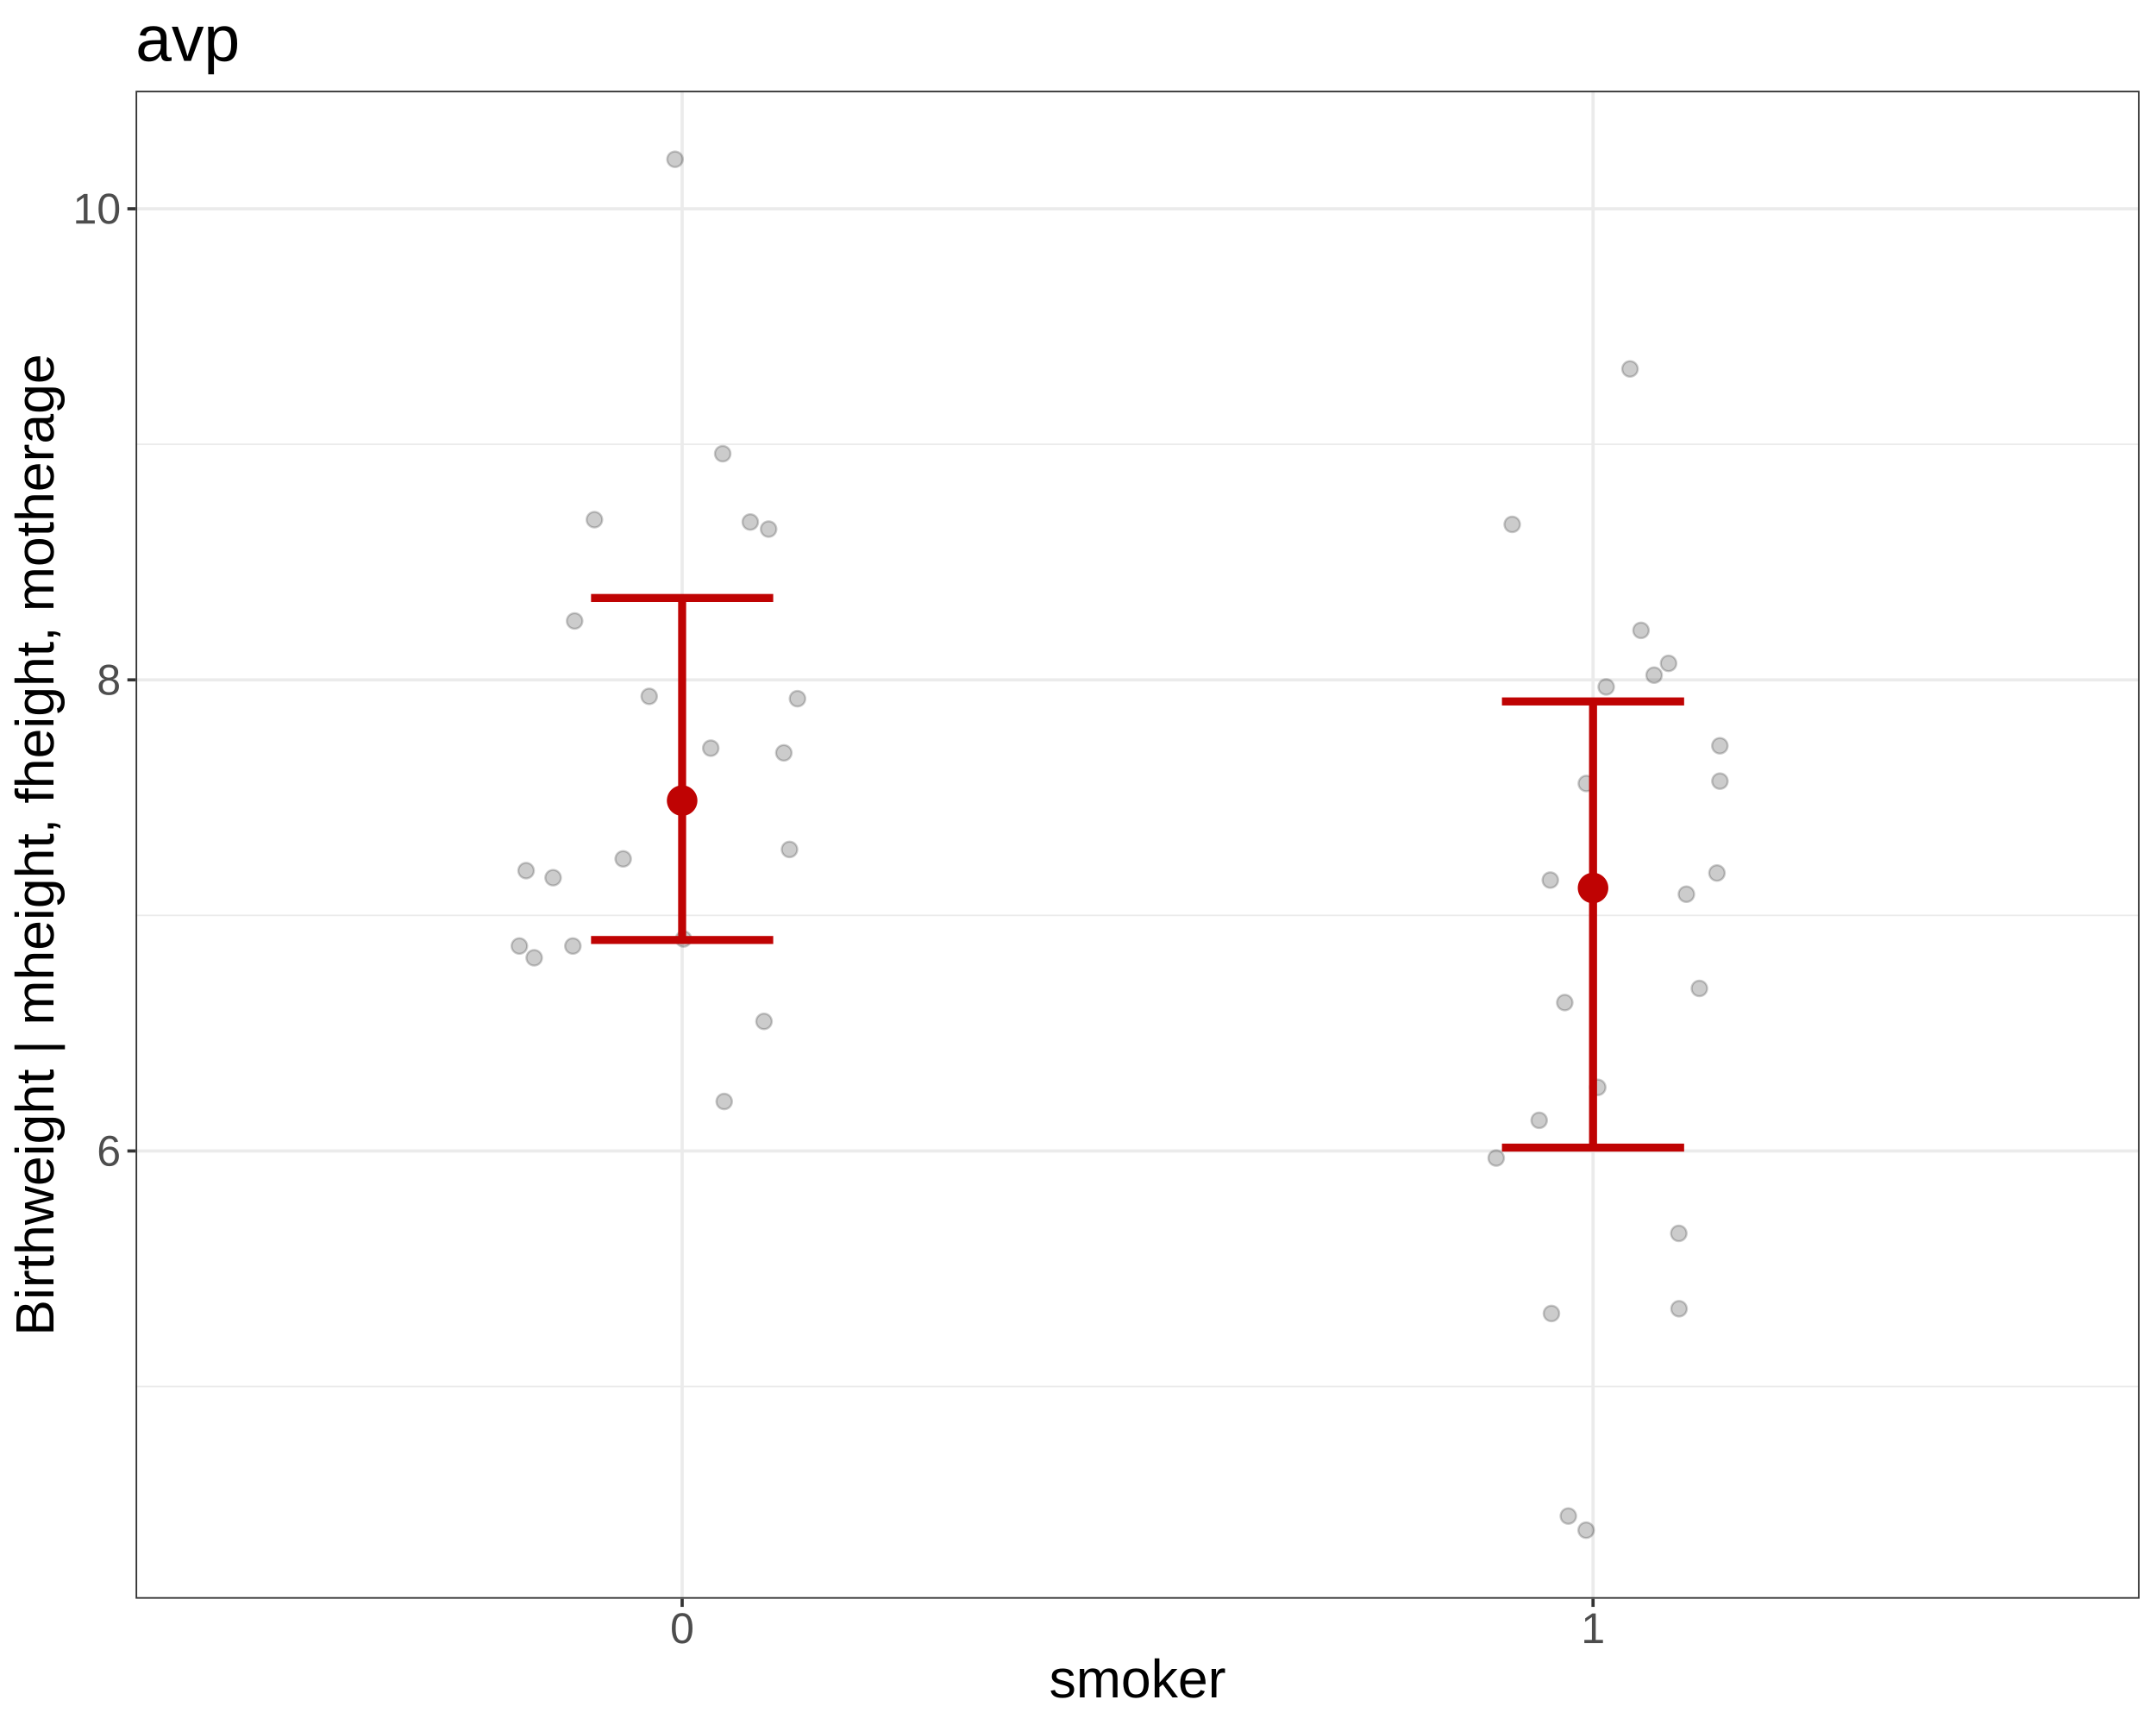
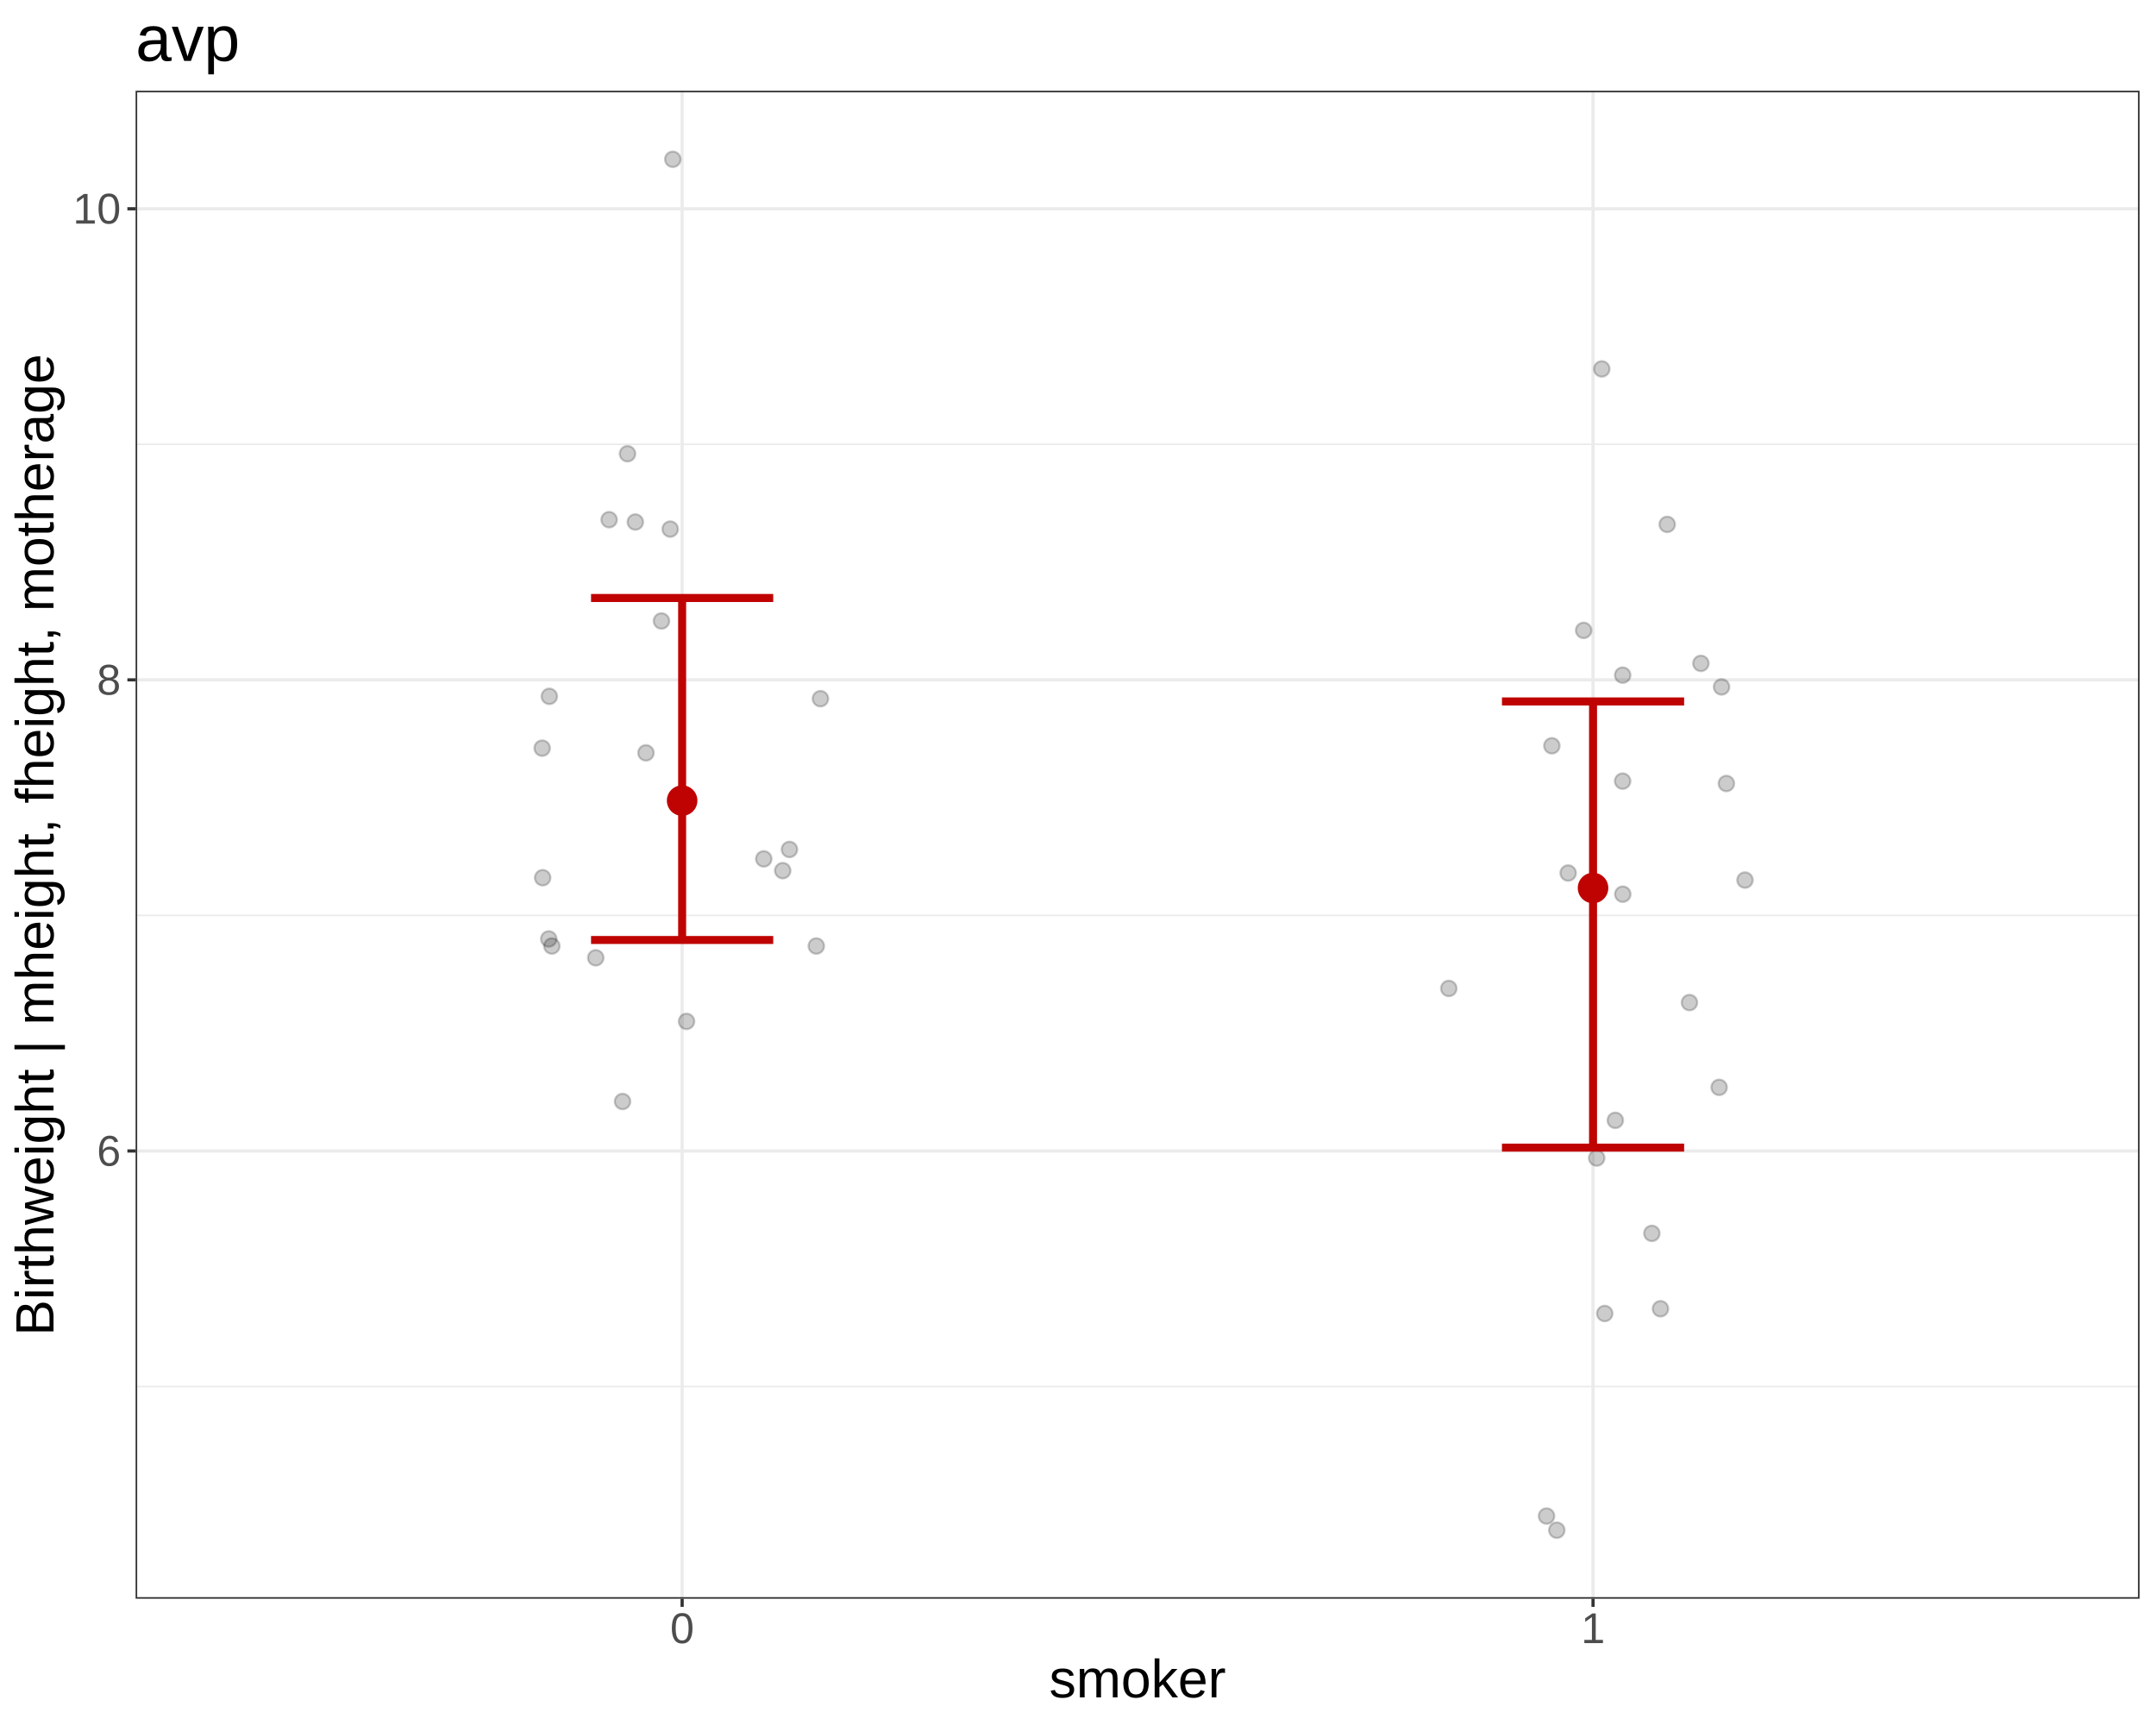
<svg xmlns="http://www.w3.org/2000/svg" viewBox="0 0 720.00 576.00">
  <defs>
    <style type="text/css">
    line, polyline, polygon, path, rect, circle {
      fill: none;
      stroke: #000000;
      stroke-linecap: round;
      stroke-linejoin: round;
      stroke-miterlimit: 10.00;
    }
  </style>
  </defs>
  <rect width="100%" height="100%" style="stroke: none; fill: #FFFFFF;" />
  <rect x="0.00" y="0.00" width="720.00" height="576.00" style="stroke-width: 1.07; stroke: #FFFFFF; fill: #FFFFFF;" />
  <defs>
    <clipPath id="cpNDUuMjh8NzE0LjUyfDUzMy44M3wzMC4zMA==">
      <rect x="45.28" y="30.30" width="669.24" height="503.53" />
    </clipPath>
  </defs>
  <rect x="45.28" y="30.30" width="669.24" height="503.53" style="stroke-width: 1.07; stroke: none; fill: #FFFFFF;" clip-path="url(#cpNDUuMjh8NzE0LjUyfDUzMy44M3wzMC4zMA==)" />
  <polyline points="45.28,462.97 714.52,462.97 " style="stroke-width: 0.53; stroke: #EBEBEB; stroke-linecap: butt;" clip-path="url(#cpNDUuMjh8NzE0LjUyfDUzMy44M3wzMC4zMA==)" />
  <polyline points="45.28,305.66 714.52,305.66 " style="stroke-width: 0.53; stroke: #EBEBEB; stroke-linecap: butt;" clip-path="url(#cpNDUuMjh8NzE0LjUyfDUzMy44M3wzMC4zMA==)" />
  <polyline points="45.28,148.36 714.52,148.36 " style="stroke-width: 0.53; stroke: #EBEBEB; stroke-linecap: butt;" clip-path="url(#cpNDUuMjh8NzE0LjUyfDUzMy44M3wzMC4zMA==)" />
  <polyline points="45.28,384.32 714.52,384.32 " style="stroke-width: 1.07; stroke: #EBEBEB; stroke-linecap: butt;" clip-path="url(#cpNDUuMjh8NzE0LjUyfDUzMy44M3wzMC4zMA==)" />
  <polyline points="45.28,227.01 714.52,227.01 " style="stroke-width: 1.07; stroke: #EBEBEB; stroke-linecap: butt;" clip-path="url(#cpNDUuMjh8NzE0LjUyfDUzMy44M3wzMC4zMA==)" />
  <polyline points="45.28,69.71 714.52,69.71 " style="stroke-width: 1.07; stroke: #EBEBEB; stroke-linecap: butt;" clip-path="url(#cpNDUuMjh8NzE0LjUyfDUzMy44M3wzMC4zMA==)" />
  <polyline points="227.80,533.83 227.80,30.30 " style="stroke-width: 1.07; stroke: #EBEBEB; stroke-linecap: butt;" clip-path="url(#cpNDUuMjh8NzE0LjUyfDUzMy44M3wzMC4zMA==)" />
  <polyline points="532.00,533.83 532.00,30.30 " style="stroke-width: 1.07; stroke: #EBEBEB; stroke-linecap: butt;" clip-path="url(#cpNDUuMjh8NzE0LjUyfDUzMy44M3wzMC4zMA==)" />
-   <circle cx="228.26" cy="313.53" r="1.95pt" style="stroke-width: 0.71; stroke: #000000; stroke-opacity: 0.20; fill: #000000; fill-opacity: 0.20;" clip-path="url(#cpNDUuMjh8NzE0LjUyfDUzMy44M3wzMC4zMA==)" />
-   <circle cx="523.75" cy="506.23" r="1.95pt" style="stroke-width: 0.71; stroke: #000000; stroke-opacity: 0.20; fill: #000000; fill-opacity: 0.20;" clip-path="url(#cpNDUuMjh8NzE0LjUyfDUzMy44M3wzMC4zMA==)" />
-   <circle cx="241.85" cy="367.80" r="1.95pt" style="stroke-width: 0.71; stroke: #000000; stroke-opacity: 0.20; fill: #000000; fill-opacity: 0.20;" clip-path="url(#cpNDUuMjh8NzE0LjUyfDUzMy44M3wzMC4zMA==)" />
-   <circle cx="529.69" cy="510.95" r="1.95pt" style="stroke-width: 0.71; stroke: #000000; stroke-opacity: 0.20; fill: #000000; fill-opacity: 0.20;" clip-path="url(#cpNDUuMjh8NzE0LjUyfDUzMy44M3wzMC4zMA==)" />
-   <circle cx="518.11" cy="438.59" r="1.95pt" style="stroke-width: 0.71; stroke: #000000; stroke-opacity: 0.20; fill: #000000; fill-opacity: 0.20;" clip-path="url(#cpNDUuMjh8NzE0LjUyfDUzMy44M3wzMC4zMA==)" />
-   <circle cx="184.71" cy="293.08" r="1.95pt" style="stroke-width: 0.71; stroke: #000000; stroke-opacity: 0.20; fill: #000000; fill-opacity: 0.20;" clip-path="url(#cpNDUuMjh8NzE0LjUyfDUzMy44M3wzMC4zMA==)" />
-   <circle cx="560.72" cy="437.01" r="1.95pt" style="stroke-width: 0.71; stroke: #000000; stroke-opacity: 0.20; fill: #000000; fill-opacity: 0.20;" clip-path="url(#cpNDUuMjh8NzE0LjUyfDUzMy44M3wzMC4zMA==)" />
-   <circle cx="499.66" cy="386.68" r="1.95pt" style="stroke-width: 0.71; stroke: #000000; stroke-opacity: 0.20; fill: #000000; fill-opacity: 0.20;" clip-path="url(#cpNDUuMjh8NzE0LjUyfDUzMy44M3wzMC4zMA==)" />
-   <circle cx="266.32" cy="233.30" r="1.95pt" style="stroke-width: 0.71; stroke: #000000; stroke-opacity: 0.20; fill: #000000; fill-opacity: 0.20;" clip-path="url(#cpNDUuMjh8NzE0LjUyfDUzMy44M3wzMC4zMA==)" />
-   <circle cx="208.11" cy="286.79" r="1.95pt" style="stroke-width: 0.71; stroke: #000000; stroke-opacity: 0.20; fill: #000000; fill-opacity: 0.20;" clip-path="url(#cpNDUuMjh8NzE0LjUyfDUzMy44M3wzMC4zMA==)" />
-   <circle cx="198.51" cy="173.53" r="1.95pt" style="stroke-width: 0.71; stroke: #000000; stroke-opacity: 0.20; fill: #000000; fill-opacity: 0.20;" clip-path="url(#cpNDUuMjh8NzE0LjUyfDUzMy44M3wzMC4zMA==)" />
-   <circle cx="263.66" cy="283.64" r="1.95pt" style="stroke-width: 0.71; stroke: #000000; stroke-opacity: 0.20; fill: #000000; fill-opacity: 0.20;" clip-path="url(#cpNDUuMjh8NzE0LjUyfDUzMy44M3wzMC4zMA==)" />
-   <circle cx="567.51" cy="330.05" r="1.95pt" style="stroke-width: 0.71; stroke: #000000; stroke-opacity: 0.20; fill: #000000; fill-opacity: 0.20;" clip-path="url(#cpNDUuMjh8NzE0LjUyfDUzMy44M3wzMC4zMA==)" />
-   <circle cx="529.75" cy="261.62" r="1.95pt" style="stroke-width: 0.71; stroke: #000000; stroke-opacity: 0.20; fill: #000000; fill-opacity: 0.20;" clip-path="url(#cpNDUuMjh8NzE0LjUyfDUzMy44M3wzMC4zMA==)" />
-   <circle cx="173.44" cy="315.89" r="1.95pt" style="stroke-width: 0.71; stroke: #000000; stroke-opacity: 0.20; fill: #000000; fill-opacity: 0.20;" clip-path="url(#cpNDUuMjh8NzE0LjUyfDUzMy44M3wzMC4zMA==)" />
-   <circle cx="255.14" cy="341.06" r="1.95pt" style="stroke-width: 0.71; stroke: #000000; stroke-opacity: 0.20; fill: #000000; fill-opacity: 0.20;" clip-path="url(#cpNDUuMjh8NzE0LjUyfDUzMy44M3wzMC4zMA==)" />
-   <circle cx="574.37" cy="260.83" r="1.95pt" style="stroke-width: 0.71; stroke: #000000; stroke-opacity: 0.20; fill: #000000; fill-opacity: 0.20;" clip-path="url(#cpNDUuMjh8NzE0LjUyfDUzMy44M3wzMC4zMA==)" />
-   <circle cx="536.39" cy="229.37" r="1.95pt" style="stroke-width: 0.71; stroke: #000000; stroke-opacity: 0.20; fill: #000000; fill-opacity: 0.20;" clip-path="url(#cpNDUuMjh8NzE0LjUyfDUzMy44M3wzMC4zMA==)" />
-   <circle cx="533.58" cy="363.08" r="1.95pt" style="stroke-width: 0.71; stroke: #000000; stroke-opacity: 0.20; fill: #000000; fill-opacity: 0.20;" clip-path="url(#cpNDUuMjh8NzE0LjUyfDUzMy44M3wzMC4zMA==)" />
-   <circle cx="514.01" cy="374.09" r="1.95pt" style="stroke-width: 0.71; stroke: #000000; stroke-opacity: 0.20; fill: #000000; fill-opacity: 0.20;" clip-path="url(#cpNDUuMjh8NzE0LjUyfDUzMy44M3wzMC4zMA==)" />
-   <circle cx="522.56" cy="334.77" r="1.95pt" style="stroke-width: 0.71; stroke: #000000; stroke-opacity: 0.20; fill: #000000; fill-opacity: 0.20;" clip-path="url(#cpNDUuMjh8NzE0LjUyfDUzMy44M3wzMC4zMA==)" />
-   <circle cx="250.56" cy="174.31" r="1.95pt" style="stroke-width: 0.71; stroke: #000000; stroke-opacity: 0.20; fill: #000000; fill-opacity: 0.20;" clip-path="url(#cpNDUuMjh8NzE0LjUyfDUzMy44M3wzMC4zMA==)" />
-   <circle cx="241.35" cy="151.50" r="1.95pt" style="stroke-width: 0.71; stroke: #000000; stroke-opacity: 0.20; fill: #000000; fill-opacity: 0.20;" clip-path="url(#cpNDUuMjh8NzE0LjUyfDUzMy44M3wzMC4zMA==)" />
-   <circle cx="178.39" cy="319.82" r="1.95pt" style="stroke-width: 0.71; stroke: #000000; stroke-opacity: 0.20; fill: #000000; fill-opacity: 0.20;" clip-path="url(#cpNDUuMjh8NzE0LjUyfDUzMy44M3wzMC4zMA==)" />
-   <circle cx="191.31" cy="315.89" r="1.95pt" style="stroke-width: 0.71; stroke: #000000; stroke-opacity: 0.20; fill: #000000; fill-opacity: 0.20;" clip-path="url(#cpNDUuMjh8NzE0LjUyfDUzMy44M3wzMC4zMA==)" />
-   <circle cx="573.38" cy="291.51" r="1.95pt" style="stroke-width: 0.71; stroke: #000000; stroke-opacity: 0.20; fill: #000000; fill-opacity: 0.20;" clip-path="url(#cpNDUuMjh8NzE0LjUyfDUzMy44M3wzMC4zMA==)" />
-   <circle cx="548.02" cy="210.49" r="1.95pt" style="stroke-width: 0.71; stroke: #000000; stroke-opacity: 0.20; fill: #000000; fill-opacity: 0.20;" clip-path="url(#cpNDUuMjh8NzE0LjUyfDUzMy44M3wzMC4zMA==)" />
-   <circle cx="552.39" cy="225.44" r="1.95pt" style="stroke-width: 0.71; stroke: #000000; stroke-opacity: 0.20; fill: #000000; fill-opacity: 0.20;" clip-path="url(#cpNDUuMjh8NzE0LjUyfDUzMy44M3wzMC4zMA==)" />
-   <circle cx="574.35" cy="249.03" r="1.95pt" style="stroke-width: 0.71; stroke: #000000; stroke-opacity: 0.20; fill: #000000; fill-opacity: 0.20;" clip-path="url(#cpNDUuMjh8NzE0LjUyfDUzMy44M3wzMC4zMA==)" />
-   <circle cx="560.64" cy="411.84" r="1.95pt" style="stroke-width: 0.71; stroke: #000000; stroke-opacity: 0.20; fill: #000000; fill-opacity: 0.20;" clip-path="url(#cpNDUuMjh8NzE0LjUyfDUzMy44M3wzMC4zMA==)" />
-   <circle cx="256.68" cy="176.67" r="1.95pt" style="stroke-width: 0.71; stroke: #000000; stroke-opacity: 0.20; fill: #000000; fill-opacity: 0.20;" clip-path="url(#cpNDUuMjh8NzE0LjUyfDUzMy44M3wzMC4zMA==)" />
-   <circle cx="237.36" cy="249.82" r="1.95pt" style="stroke-width: 0.71; stroke: #000000; stroke-opacity: 0.20; fill: #000000; fill-opacity: 0.20;" clip-path="url(#cpNDUuMjh8NzE0LjUyfDUzMy44M3wzMC4zMA==)" />
-   <circle cx="175.69" cy="290.72" r="1.95pt" style="stroke-width: 0.71; stroke: #000000; stroke-opacity: 0.20; fill: #000000; fill-opacity: 0.20;" clip-path="url(#cpNDUuMjh8NzE0LjUyfDUzMy44M3wzMC4zMA==)" />
-   <circle cx="557.22" cy="221.51" r="1.95pt" style="stroke-width: 0.71; stroke: #000000; stroke-opacity: 0.20; fill: #000000; fill-opacity: 0.20;" clip-path="url(#cpNDUuMjh8NzE0LjUyfDUzMy44M3wzMC4zMA==)" />
-   <circle cx="517.73" cy="293.87" r="1.95pt" style="stroke-width: 0.71; stroke: #000000; stroke-opacity: 0.20; fill: #000000; fill-opacity: 0.20;" clip-path="url(#cpNDUuMjh8NzE0LjUyfDUzMy44M3wzMC4zMA==)" />
-   <circle cx="563.17" cy="298.59" r="1.95pt" style="stroke-width: 0.71; stroke: #000000; stroke-opacity: 0.20; fill: #000000; fill-opacity: 0.20;" clip-path="url(#cpNDUuMjh8NzE0LjUyfDUzMy44M3wzMC4zMA==)" />
-   <circle cx="544.34" cy="123.19" r="1.95pt" style="stroke-width: 0.71; stroke: #000000; stroke-opacity: 0.20; fill: #000000; fill-opacity: 0.20;" clip-path="url(#cpNDUuMjh8NzE0LjUyfDUzMy44M3wzMC4zMA==)" />
-   <circle cx="261.76" cy="251.39" r="1.95pt" style="stroke-width: 0.71; stroke: #000000; stroke-opacity: 0.20; fill: #000000; fill-opacity: 0.20;" clip-path="url(#cpNDUuMjh8NzE0LjUyfDUzMy44M3wzMC4zMA==)" />
-   <circle cx="216.80" cy="232.52" r="1.95pt" style="stroke-width: 0.71; stroke: #000000; stroke-opacity: 0.20; fill: #000000; fill-opacity: 0.20;" clip-path="url(#cpNDUuMjh8NzE0LjUyfDUzMy44M3wzMC4zMA==)" />
-   <circle cx="225.42" cy="53.19" r="1.95pt" style="stroke-width: 0.71; stroke: #000000; stroke-opacity: 0.20; fill: #000000; fill-opacity: 0.20;" clip-path="url(#cpNDUuMjh8NzE0LjUyfDUzMy44M3wzMC4zMA==)" />
-   <circle cx="505.00" cy="175.10" r="1.95pt" style="stroke-width: 0.71; stroke: #000000; stroke-opacity: 0.20; fill: #000000; fill-opacity: 0.20;" clip-path="url(#cpNDUuMjh8NzE0LjUyfDUzMy44M3wzMC4zMA==)" />
-   <circle cx="191.90" cy="207.35" r="1.95pt" style="stroke-width: 0.71; stroke: #000000; stroke-opacity: 0.20; fill: #000000; fill-opacity: 0.20;" clip-path="url(#cpNDUuMjh8NzE0LjUyfDUzMy44M3wzMC4zMA==)" />
+   <circle cx="183.26" cy="313.53" r="1.95pt" style="stroke-width: 0.71; stroke: #000000; stroke-opacity: 0.20; fill: #000000; fill-opacity: 0.20;" clip-path="url(#cpNDUuMjh8NzE0LjUyfDUzMy44M3wzMC4zMA==)" />
+   <circle cx="516.47" cy="506.23" r="1.95pt" style="stroke-width: 0.71; stroke: #000000; stroke-opacity: 0.20; fill: #000000; fill-opacity: 0.20;" clip-path="url(#cpNDUuMjh8NzE0LjUyfDUzMy44M3wzMC4zMA==)" />
+   <circle cx="207.90" cy="367.80" r="1.95pt" style="stroke-width: 0.71; stroke: #000000; stroke-opacity: 0.20; fill: #000000; fill-opacity: 0.20;" clip-path="url(#cpNDUuMjh8NzE0LjUyfDUzMy44M3wzMC4zMA==)" />
+   <circle cx="519.90" cy="510.95" r="1.95pt" style="stroke-width: 0.71; stroke: #000000; stroke-opacity: 0.20; fill: #000000; fill-opacity: 0.20;" clip-path="url(#cpNDUuMjh8NzE0LjUyfDUzMy44M3wzMC4zMA==)" />
+   <circle cx="535.90" cy="438.59" r="1.95pt" style="stroke-width: 0.71; stroke: #000000; stroke-opacity: 0.20; fill: #000000; fill-opacity: 0.20;" clip-path="url(#cpNDUuMjh8NzE0LjUyfDUzMy44M3wzMC4zMA==)" />
+   <circle cx="181.22" cy="293.08" r="1.95pt" style="stroke-width: 0.71; stroke: #000000; stroke-opacity: 0.20; fill: #000000; fill-opacity: 0.20;" clip-path="url(#cpNDUuMjh8NzE0LjUyfDUzMy44M3wzMC4zMA==)" />
+   <circle cx="554.52" cy="437.01" r="1.95pt" style="stroke-width: 0.71; stroke: #000000; stroke-opacity: 0.20; fill: #000000; fill-opacity: 0.20;" clip-path="url(#cpNDUuMjh8NzE0LjUyfDUzMy44M3wzMC4zMA==)" />
+   <circle cx="533.22" cy="386.68" r="1.95pt" style="stroke-width: 0.71; stroke: #000000; stroke-opacity: 0.20; fill: #000000; fill-opacity: 0.20;" clip-path="url(#cpNDUuMjh8NzE0LjUyfDUzMy44M3wzMC4zMA==)" />
+   <circle cx="273.99" cy="233.30" r="1.95pt" style="stroke-width: 0.71; stroke: #000000; stroke-opacity: 0.20; fill: #000000; fill-opacity: 0.20;" clip-path="url(#cpNDUuMjh8NzE0LjUyfDUzMy44M3wzMC4zMA==)" />
+   <circle cx="255.06" cy="286.79" r="1.95pt" style="stroke-width: 0.71; stroke: #000000; stroke-opacity: 0.20; fill: #000000; fill-opacity: 0.20;" clip-path="url(#cpNDUuMjh8NzE0LjUyfDUzMy44M3wzMC4zMA==)" />
+   <circle cx="203.42" cy="173.53" r="1.95pt" style="stroke-width: 0.71; stroke: #000000; stroke-opacity: 0.20; fill: #000000; fill-opacity: 0.20;" clip-path="url(#cpNDUuMjh8NzE0LjUyfDUzMy44M3wzMC4zMA==)" />
+   <circle cx="263.64" cy="283.64" r="1.95pt" style="stroke-width: 0.71; stroke: #000000; stroke-opacity: 0.20; fill: #000000; fill-opacity: 0.20;" clip-path="url(#cpNDUuMjh8NzE0LjUyfDUzMy44M3wzMC4zMA==)" />
+   <circle cx="483.83" cy="330.05" r="1.95pt" style="stroke-width: 0.71; stroke: #000000; stroke-opacity: 0.20; fill: #000000; fill-opacity: 0.20;" clip-path="url(#cpNDUuMjh8NzE0LjUyfDUzMy44M3wzMC4zMA==)" />
+   <circle cx="576.53" cy="261.62" r="1.95pt" style="stroke-width: 0.71; stroke: #000000; stroke-opacity: 0.20; fill: #000000; fill-opacity: 0.20;" clip-path="url(#cpNDUuMjh8NzE0LjUyfDUzMy44M3wzMC4zMA==)" />
+   <circle cx="272.61" cy="315.89" r="1.95pt" style="stroke-width: 0.71; stroke: #000000; stroke-opacity: 0.20; fill: #000000; fill-opacity: 0.20;" clip-path="url(#cpNDUuMjh8NzE0LjUyfDUzMy44M3wzMC4zMA==)" />
+   <circle cx="229.27" cy="341.06" r="1.95pt" style="stroke-width: 0.71; stroke: #000000; stroke-opacity: 0.20; fill: #000000; fill-opacity: 0.20;" clip-path="url(#cpNDUuMjh8NzE0LjUyfDUzMy44M3wzMC4zMA==)" />
+   <circle cx="541.88" cy="260.83" r="1.95pt" style="stroke-width: 0.71; stroke: #000000; stroke-opacity: 0.20; fill: #000000; fill-opacity: 0.20;" clip-path="url(#cpNDUuMjh8NzE0LjUyfDUzMy44M3wzMC4zMA==)" />
+   <circle cx="574.92" cy="229.37" r="1.95pt" style="stroke-width: 0.71; stroke: #000000; stroke-opacity: 0.20; fill: #000000; fill-opacity: 0.20;" clip-path="url(#cpNDUuMjh8NzE0LjUyfDUzMy44M3wzMC4zMA==)" />
+   <circle cx="574.11" cy="363.08" r="1.95pt" style="stroke-width: 0.71; stroke: #000000; stroke-opacity: 0.20; fill: #000000; fill-opacity: 0.20;" clip-path="url(#cpNDUuMjh8NzE0LjUyfDUzMy44M3wzMC4zMA==)" />
+   <circle cx="539.44" cy="374.09" r="1.95pt" style="stroke-width: 0.71; stroke: #000000; stroke-opacity: 0.20; fill: #000000; fill-opacity: 0.20;" clip-path="url(#cpNDUuMjh8NzE0LjUyfDUzMy44M3wzMC4zMA==)" />
+   <circle cx="564.20" cy="334.77" r="1.95pt" style="stroke-width: 0.71; stroke: #000000; stroke-opacity: 0.20; fill: #000000; fill-opacity: 0.20;" clip-path="url(#cpNDUuMjh8NzE0LjUyfDUzMy44M3wzMC4zMA==)" />
+   <circle cx="212.17" cy="174.31" r="1.95pt" style="stroke-width: 0.71; stroke: #000000; stroke-opacity: 0.20; fill: #000000; fill-opacity: 0.20;" clip-path="url(#cpNDUuMjh8NzE0LjUyfDUzMy44M3wzMC4zMA==)" />
+   <circle cx="209.56" cy="151.51" r="1.95pt" style="stroke-width: 0.71; stroke: #000000; stroke-opacity: 0.20; fill: #000000; fill-opacity: 0.20;" clip-path="url(#cpNDUuMjh8NzE0LjUyfDUzMy44M3wzMC4zMA==)" />
+   <circle cx="198.95" cy="319.82" r="1.95pt" style="stroke-width: 0.71; stroke: #000000; stroke-opacity: 0.20; fill: #000000; fill-opacity: 0.20;" clip-path="url(#cpNDUuMjh8NzE0LjUyfDUzMy44M3wzMC4zMA==)" />
+   <circle cx="184.29" cy="315.89" r="1.95pt" style="stroke-width: 0.71; stroke: #000000; stroke-opacity: 0.20; fill: #000000; fill-opacity: 0.20;" clip-path="url(#cpNDUuMjh8NzE0LjUyfDUzMy44M3wzMC4zMA==)" />
+   <circle cx="523.69" cy="291.51" r="1.95pt" style="stroke-width: 0.71; stroke: #000000; stroke-opacity: 0.20; fill: #000000; fill-opacity: 0.20;" clip-path="url(#cpNDUuMjh8NzE0LjUyfDUzMy44M3wzMC4zMA==)" />
+   <circle cx="528.86" cy="210.49" r="1.95pt" style="stroke-width: 0.71; stroke: #000000; stroke-opacity: 0.20; fill: #000000; fill-opacity: 0.20;" clip-path="url(#cpNDUuMjh8NzE0LjUyfDUzMy44M3wzMC4zMA==)" />
+   <circle cx="541.90" cy="225.44" r="1.95pt" style="stroke-width: 0.71; stroke: #000000; stroke-opacity: 0.20; fill: #000000; fill-opacity: 0.20;" clip-path="url(#cpNDUuMjh8NzE0LjUyfDUzMy44M3wzMC4zMA==)" />
+   <circle cx="518.25" cy="249.03" r="1.95pt" style="stroke-width: 0.71; stroke: #000000; stroke-opacity: 0.20; fill: #000000; fill-opacity: 0.20;" clip-path="url(#cpNDUuMjh8NzE0LjUyfDUzMy44M3wzMC4zMA==)" />
+   <circle cx="551.64" cy="411.84" r="1.95pt" style="stroke-width: 0.71; stroke: #000000; stroke-opacity: 0.20; fill: #000000; fill-opacity: 0.20;" clip-path="url(#cpNDUuMjh8NzE0LjUyfDUzMy44M3wzMC4zMA==)" />
+   <circle cx="223.82" cy="176.67" r="1.95pt" style="stroke-width: 0.71; stroke: #000000; stroke-opacity: 0.20; fill: #000000; fill-opacity: 0.20;" clip-path="url(#cpNDUuMjh8NzE0LjUyfDUzMy44M3wzMC4zMA==)" />
+   <circle cx="181.06" cy="249.82" r="1.95pt" style="stroke-width: 0.71; stroke: #000000; stroke-opacity: 0.20; fill: #000000; fill-opacity: 0.20;" clip-path="url(#cpNDUuMjh8NzE0LjUyfDUzMy44M3wzMC4zMA==)" />
+   <circle cx="261.39" cy="290.72" r="1.95pt" style="stroke-width: 0.71; stroke: #000000; stroke-opacity: 0.20; fill: #000000; fill-opacity: 0.20;" clip-path="url(#cpNDUuMjh8NzE0LjUyfDUzMy44M3wzMC4zMA==)" />
+   <circle cx="568.02" cy="221.51" r="1.95pt" style="stroke-width: 0.71; stroke: #000000; stroke-opacity: 0.20; fill: #000000; fill-opacity: 0.20;" clip-path="url(#cpNDUuMjh8NzE0LjUyfDUzMy44M3wzMC4zMA==)" />
+   <circle cx="582.75" cy="293.87" r="1.95pt" style="stroke-width: 0.71; stroke: #000000; stroke-opacity: 0.20; fill: #000000; fill-opacity: 0.20;" clip-path="url(#cpNDUuMjh8NzE0LjUyfDUzMy44M3wzMC4zMA==)" />
+   <circle cx="541.93" cy="298.58" r="1.95pt" style="stroke-width: 0.71; stroke: #000000; stroke-opacity: 0.20; fill: #000000; fill-opacity: 0.20;" clip-path="url(#cpNDUuMjh8NzE0LjUyfDUzMy44M3wzMC4zMA==)" />
+   <circle cx="534.92" cy="123.19" r="1.95pt" style="stroke-width: 0.71; stroke: #000000; stroke-opacity: 0.20; fill: #000000; fill-opacity: 0.20;" clip-path="url(#cpNDUuMjh8NzE0LjUyfDUzMy44M3wzMC4zMA==)" />
+   <circle cx="215.72" cy="251.39" r="1.95pt" style="stroke-width: 0.71; stroke: #000000; stroke-opacity: 0.20; fill: #000000; fill-opacity: 0.20;" clip-path="url(#cpNDUuMjh8NzE0LjUyfDUzMy44M3wzMC4zMA==)" />
+   <circle cx="183.45" cy="232.52" r="1.95pt" style="stroke-width: 0.71; stroke: #000000; stroke-opacity: 0.20; fill: #000000; fill-opacity: 0.20;" clip-path="url(#cpNDUuMjh8NzE0LjUyfDUzMy44M3wzMC4zMA==)" />
+   <circle cx="224.68" cy="53.19" r="1.95pt" style="stroke-width: 0.71; stroke: #000000; stroke-opacity: 0.20; fill: #000000; fill-opacity: 0.20;" clip-path="url(#cpNDUuMjh8NzE0LjUyfDUzMy44M3wzMC4zMA==)" />
+   <circle cx="556.77" cy="175.10" r="1.95pt" style="stroke-width: 0.71; stroke: #000000; stroke-opacity: 0.20; fill: #000000; fill-opacity: 0.20;" clip-path="url(#cpNDUuMjh8NzE0LjUyfDUzMy44M3wzMC4zMA==)" />
+   <circle cx="220.90" cy="207.35" r="1.95pt" style="stroke-width: 0.71; stroke: #000000; stroke-opacity: 0.20; fill: #000000; fill-opacity: 0.20;" clip-path="url(#cpNDUuMjh8NzE0LjUyfDUzMy44M3wzMC4zMA==)" />
  <circle cx="227.80" cy="267.33" r="3.56pt" style="stroke-width: 0.71; stroke: #BF0303; fill: #BF0303;" clip-path="url(#cpNDUuMjh8NzE0LjUyfDUzMy44M3wzMC4zMA==)" />
  <circle cx="532.00" cy="296.51" r="3.56pt" style="stroke-width: 0.71; stroke: #BF0303; fill: #BF0303;" clip-path="url(#cpNDUuMjh8NzE0LjUyfDUzMy44M3wzMC4zMA==)" />
  <polyline points="197.38,199.68 258.22,199.68 " style="stroke-width: 2.67; stroke: #BF0303; stroke-linecap: butt;" clip-path="url(#cpNDUuMjh8NzE0LjUyfDUzMy44M3wzMC4zMA==)" />
  <polyline points="227.80,199.68 227.80,313.88 " style="stroke-width: 2.67; stroke: #BF0303; stroke-linecap: butt;" clip-path="url(#cpNDUuMjh8NzE0LjUyfDUzMy44M3wzMC4zMA==)" />
  <polyline points="197.38,313.88 258.22,313.88 " style="stroke-width: 2.67; stroke: #BF0303; stroke-linecap: butt;" clip-path="url(#cpNDUuMjh8NzE0LjUyfDUzMy44M3wzMC4zMA==)" />
  <polyline points="501.58,234.22 562.42,234.22 " style="stroke-width: 2.67; stroke: #BF0303; stroke-linecap: butt;" clip-path="url(#cpNDUuMjh8NzE0LjUyfDUzMy44M3wzMC4zMA==)" />
  <polyline points="532.00,234.22 532.00,383.21 " style="stroke-width: 2.67; stroke: #BF0303; stroke-linecap: butt;" clip-path="url(#cpNDUuMjh8NzE0LjUyfDUzMy44M3wzMC4zMA==)" />
  <polyline points="501.58,383.21 562.42,383.21 " style="stroke-width: 2.67; stroke: #BF0303; stroke-linecap: butt;" clip-path="url(#cpNDUuMjh8NzE0LjUyfDUzMy44M3wzMC4zMA==)" />
  <rect x="45.28" y="30.30" width="669.24" height="503.53" style="stroke-width: 1.07; stroke: #333333;" clip-path="url(#cpNDUuMjh8NzE0LjUyfDUzMy44M3wzMC4zMA==)" />
  <defs>
    <clipPath id="cpMC4wMHw3MjAuMDB8NTc2LjAwfDAuMDA=">
      <rect x="0.00" y="0.00" width="720.00" height="576.00" />
    </clipPath>
  </defs>
  <g clip-path="url(#cpMC4wMHw3MjAuMDB8NTc2LjAwfDAuMDA=)">
    <text x="32.34" y="389.27" style="font-size: 14.40px; fill: #4D4D4D; font-family: Liberation Sans;" textLength="8.00px" lengthAdjust="spacingAndGlyphs">6</text>
  </g>
  <g clip-path="url(#cpMC4wMHw3MjAuMDB8NTc2LjAwfDAuMDA=)">
    <text x="32.34" y="231.96" style="font-size: 14.40px; fill: #4D4D4D; font-family: Liberation Sans;" textLength="8.00px" lengthAdjust="spacingAndGlyphs">8</text>
  </g>
  <g clip-path="url(#cpMC4wMHw3MjAuMDB8NTc2LjAwfDAuMDA=)">
    <text x="24.34" y="74.66" style="font-size: 14.40px; fill: #4D4D4D; font-family: Liberation Sans;" textLength="16.00px" lengthAdjust="spacingAndGlyphs">10</text>
  </g>
  <polyline points="42.54,384.32 45.28,384.32 " style="stroke-width: 1.07; stroke: #333333; stroke-linecap: butt;" clip-path="url(#cpMC4wMHw3MjAuMDB8NTc2LjAwfDAuMDA=)" />
  <polyline points="42.54,227.01 45.28,227.01 " style="stroke-width: 1.07; stroke: #333333; stroke-linecap: butt;" clip-path="url(#cpMC4wMHw3MjAuMDB8NTc2LjAwfDAuMDA=)" />
  <polyline points="42.54,69.71 45.28,69.71 " style="stroke-width: 1.07; stroke: #333333; stroke-linecap: butt;" clip-path="url(#cpMC4wMHw3MjAuMDB8NTc2LjAwfDAuMDA=)" />
  <polyline points="227.80,536.57 227.80,533.83 " style="stroke-width: 1.07; stroke: #333333; stroke-linecap: butt;" clip-path="url(#cpMC4wMHw3MjAuMDB8NTc2LjAwfDAuMDA=)" />
  <polyline points="532.00,536.57 532.00,533.83 " style="stroke-width: 1.07; stroke: #333333; stroke-linecap: butt;" clip-path="url(#cpMC4wMHw3MjAuMDB8NTc2LjAwfDAuMDA=)" />
  <g clip-path="url(#cpMC4wMHw3MjAuMDB8NTc2LjAwfDAuMDA=)">
    <text x="223.80" y="548.67" style="font-size: 14.40px; fill: #4D4D4D; font-family: Liberation Sans;" textLength="8.00px" lengthAdjust="spacingAndGlyphs">0</text>
  </g>
  <g clip-path="url(#cpMC4wMHw3MjAuMDB8NTc2LjAwfDAuMDA=)">
    <text x="528.00" y="548.67" style="font-size: 14.40px; fill: #4D4D4D; font-family: Liberation Sans;" textLength="8.00px" lengthAdjust="spacingAndGlyphs">1</text>
  </g>
  <g clip-path="url(#cpMC4wMHw3MjAuMDB8NTc2LjAwfDAuMDA=)">
    <text x="350.38" y="566.79" style="font-size: 18.00px; font-family: Liberation Sans;" textLength="59.03px" lengthAdjust="spacingAndGlyphs">smoker</text>
  </g>
  <g clip-path="url(#cpMC4wMHw3MjAuMDB8NTc2LjAwfDAuMDA=)">
    <text transform="translate(17.87,446.04) rotate(-90)" style="font-size: 18.00px; font-family: Liberation Sans;" textLength="327.95px" lengthAdjust="spacingAndGlyphs">Birthweight | mheight, fheight, motherage</text>
  </g>
  <g clip-path="url(#cpMC4wMHw3MjAuMDB8NTc2LjAwfDAuMDA=)">
    <text x="45.28" y="20.34" style="font-size: 21.60px; font-family: Liberation Sans;" textLength="34.83px" lengthAdjust="spacingAndGlyphs">avp</text>
  </g>
</svg>
